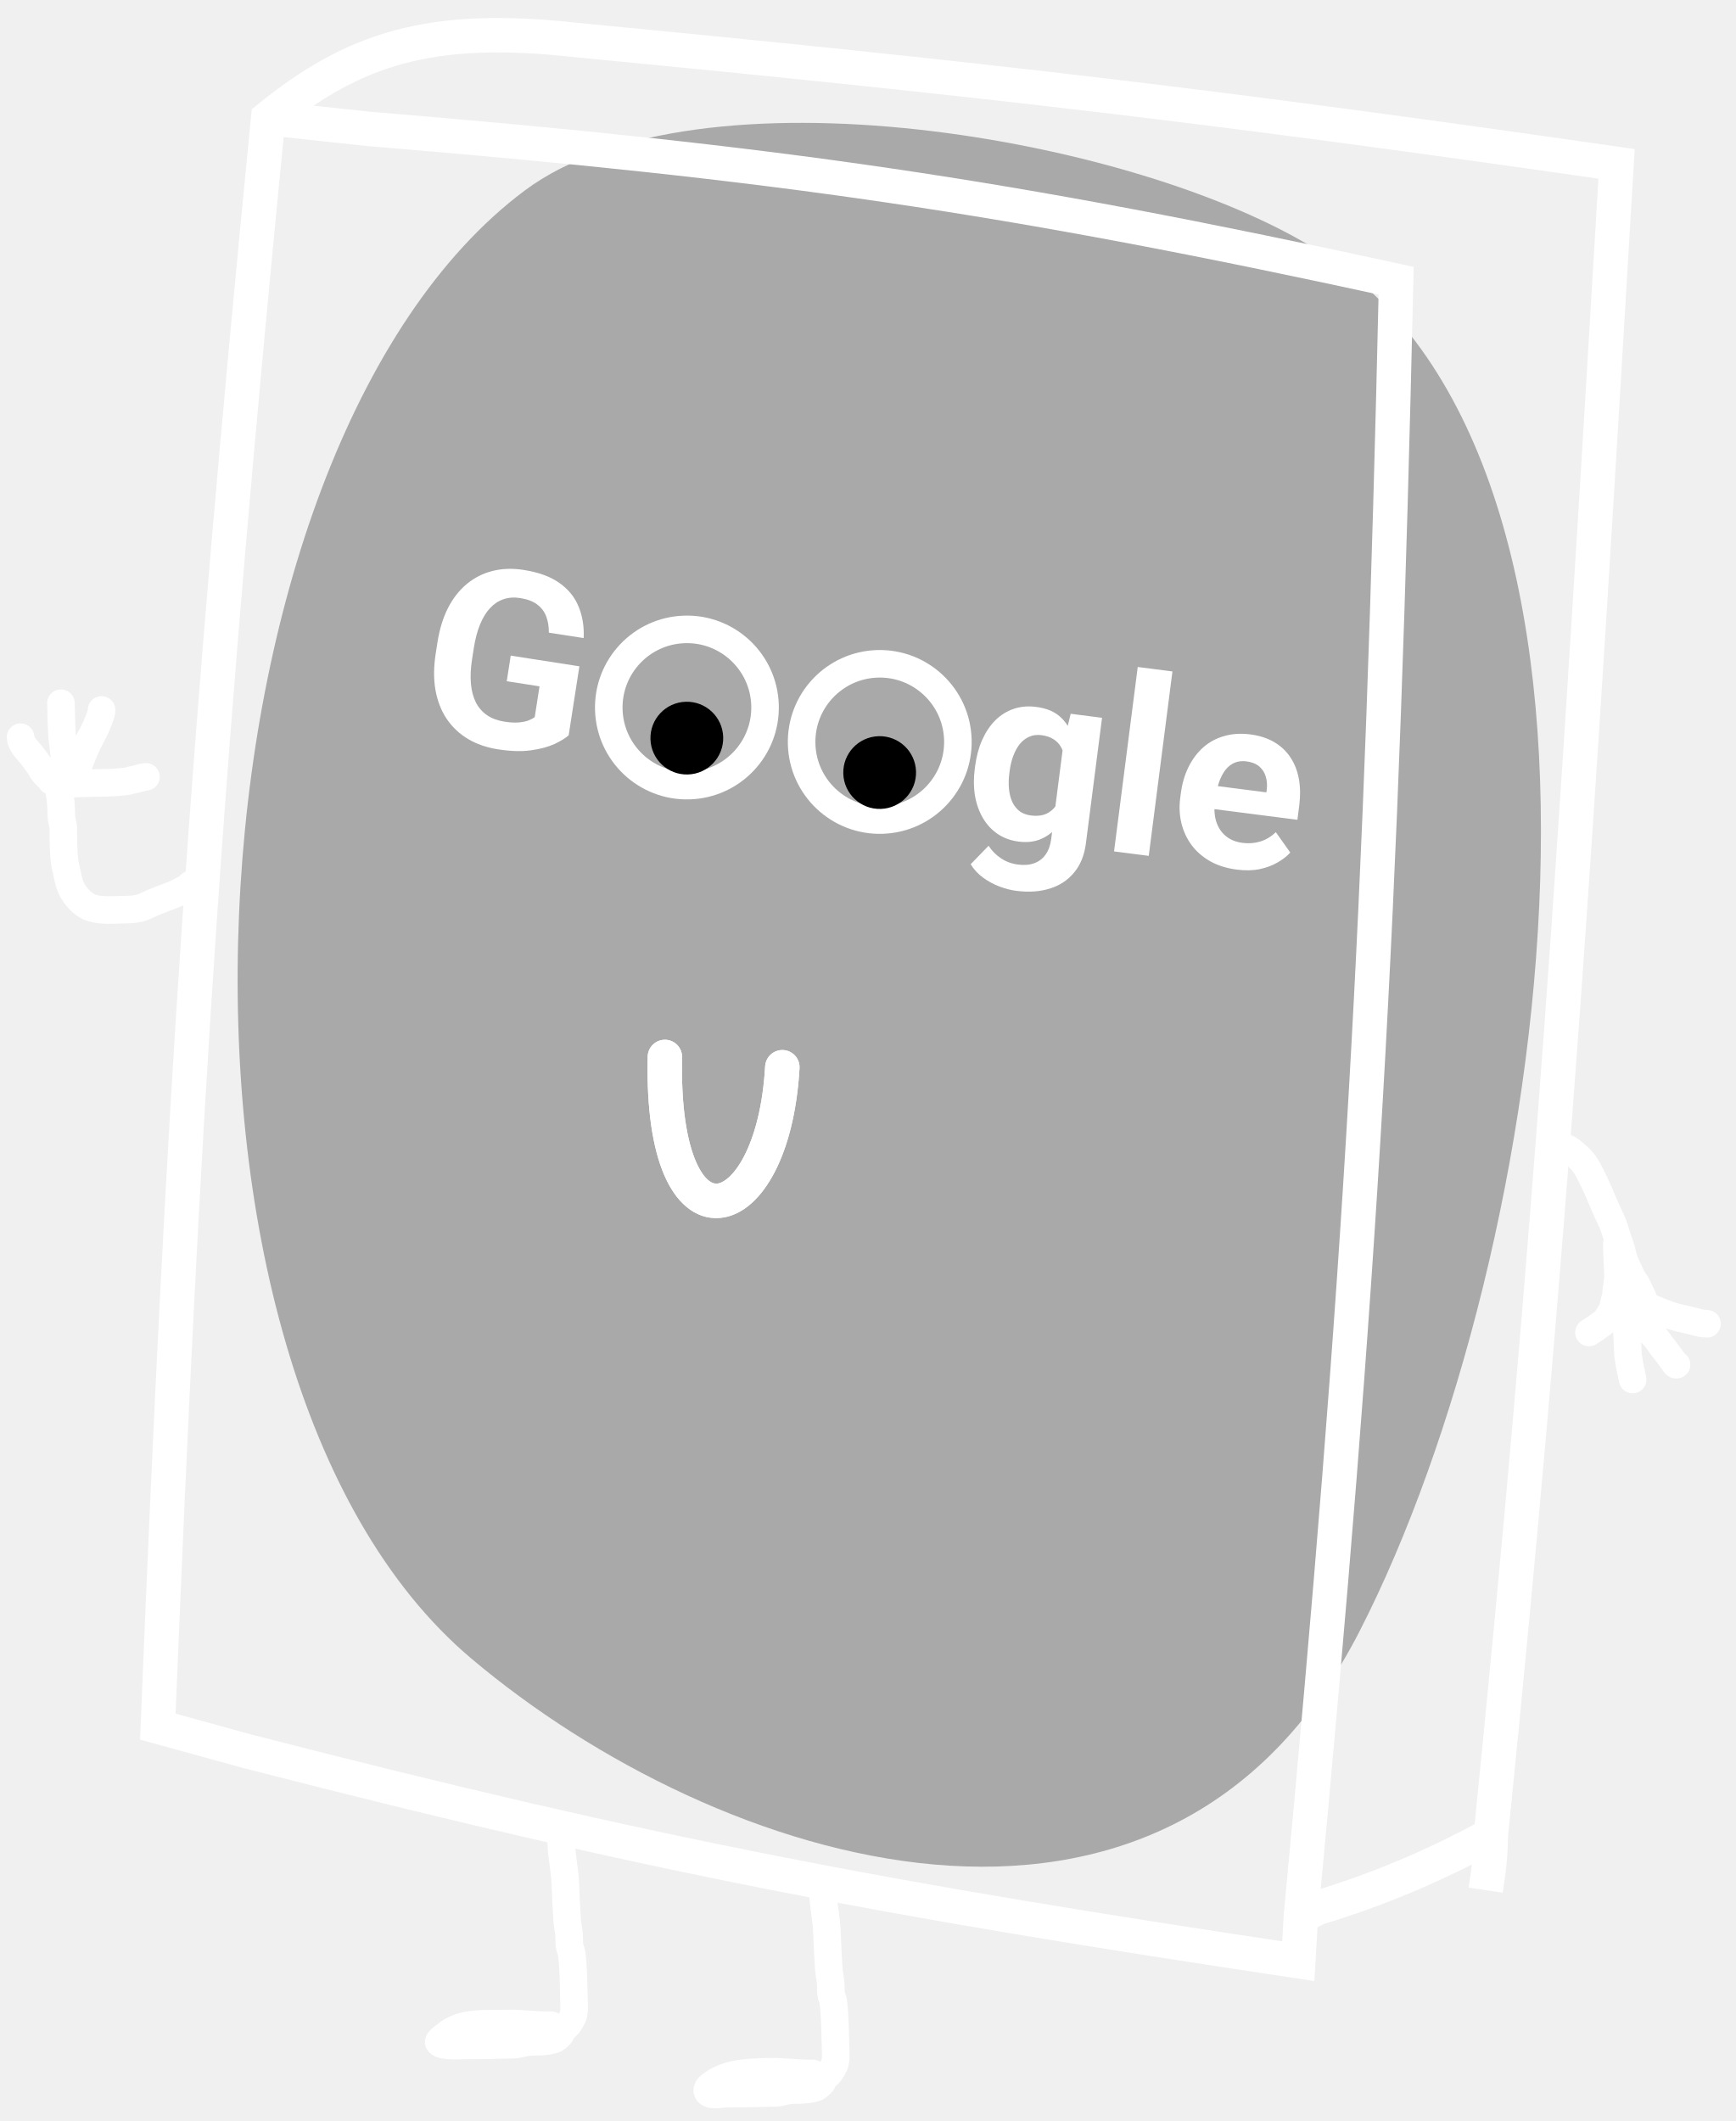
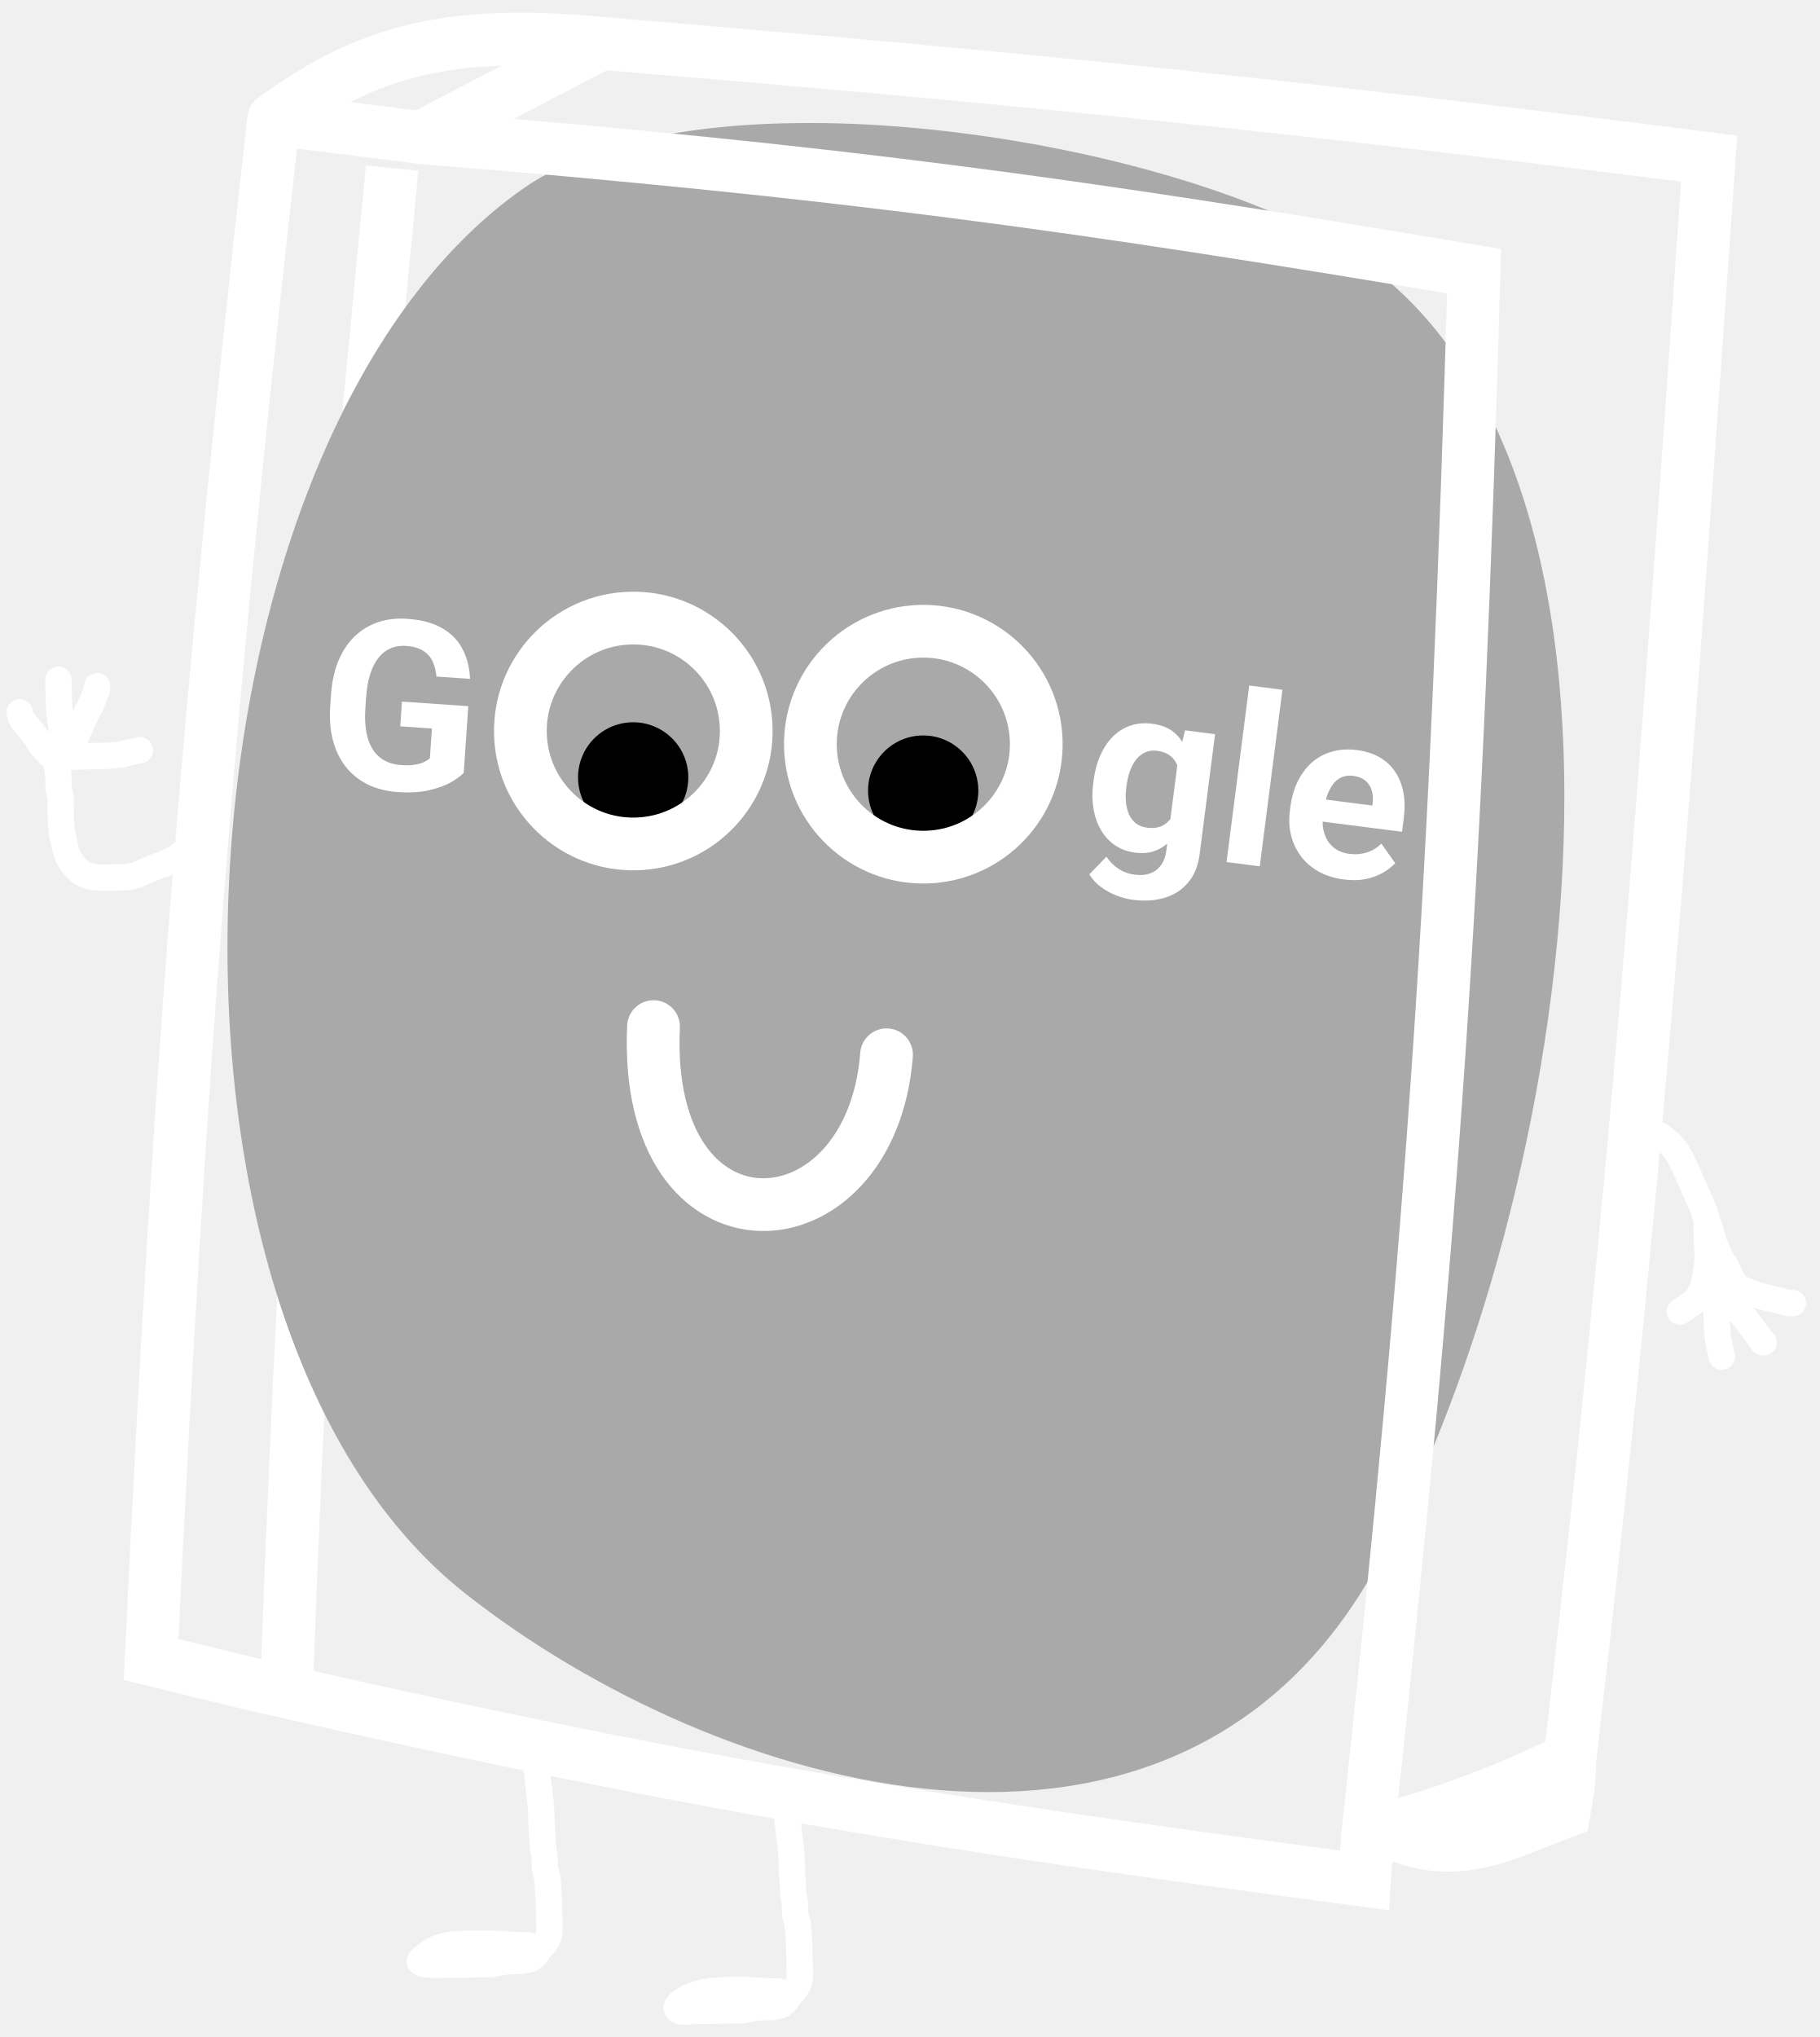
- <svg xmlns="http://www.w3.org/2000/svg" width="252" height="308" viewBox="0 0 252 308" fill="none">
-   <path d="M118.018 301.085C115.871 301.149 113.742 300.786 111.604 300.85C108.618 300.939 105.341 300.94 102.936 303.031C102.751 303.192 102.598 303.574 102.77 303.807C103.234 304.437 104.864 304.027 105.511 304.028C107.86 304.031 110.2 303.988 112.55 303.918C113.256 303.897 113.877 303.654 114.568 303.561C115.117 303.487 115.685 303.504 116.239 303.487C116.964 303.466 117.58 303.391 118.283 303.213C118.776 303.087 118.975 302.743 119.339 302.433M115.906 301.895L118.431 301.82C118.868 301.807 119.511 301.932 119.849 301.611C119.988 301.479 120.113 301.324 120.264 301.207C120.567 300.974 121.182 299.912 121.258 299.529C121.408 298.76 121.342 297.991 121.319 297.213C121.254 295.045 121.267 292.862 120.994 290.709C120.938 290.272 120.691 289.878 120.659 289.449C120.627 289.005 120.64 288.555 120.619 288.11C120.586 287.381 120.387 286.666 120.341 285.935C120.23 284.186 120.129 282.436 120.077 280.675C120.015 278.619 119.528 276.63 119.467 274.583" stroke="white" stroke-width="4" stroke-linecap="round" />
-   <path d="M230.715 193.496C231.074 193.24 231.458 193.045 231.812 192.771C232.289 192.403 232.944 192.037 233.299 191.538C233.48 191.283 233.637 191.003 233.787 190.729C233.91 190.506 234.064 190.329 234.156 190.082C234.236 189.865 234.258 189.62 234.303 189.395C234.364 189.085 234.479 188.787 234.558 188.481C234.665 188.072 234.666 187.666 234.712 187.249C234.775 186.68 234.892 186.117 234.921 185.545C234.965 184.674 234.855 183.815 234.829 182.947L234.761 180.669M237.063 200.327C236.767 198.884 236.393 197.49 236.349 196.009C236.311 194.757 236.279 193.523 236.112 192.28C235.911 190.786 236.064 189.251 235.851 187.76C235.743 187.003 235.813 186.238 235.658 185.486C235.562 185.02 235.526 184.478 235.364 184.036M243.435 198.172C243.308 198.292 243.041 197.799 242.98 197.712C242.75 197.387 242.497 197.073 242.273 196.744C242.064 196.437 241.832 196.16 241.597 195.873C241.216 195.408 240.891 194.892 240.522 194.417C240.295 194.124 240.037 193.863 239.796 193.582C239.519 193.258 239.334 192.891 239.128 192.522C238.758 191.857 238.339 191.216 237.944 190.565C237.63 190.049 237.336 189.543 237.075 188.998C236.832 188.492 236.581 187.982 236.262 187.52M247.855 192.231C247.688 192.202 247.525 192.204 247.357 192.194C246.912 192.169 246.498 192.028 246.071 191.913C245.418 191.736 244.744 191.594 244.084 191.447C243.006 191.208 241.984 190.853 240.967 190.428C238.851 189.545 236.627 188.745 234.674 187.526M238.197 189C238.011 188.528 240.286 191.939 237.623 186.516C237.076 185.826 236.746 185.095 236.397 184.289C236.162 183.745 235.866 183.25 235.724 182.663C235.547 181.929 235.362 181.223 235.109 180.51C234.865 179.819 234.64 179.104 234.426 178.403C234.182 177.601 233.801 176.869 233.445 176.111C232.763 174.653 232.209 173.131 231.497 171.688C230.926 170.529 230.406 169.295 229.502 168.339C229.195 168.014 228.821 167.713 228.486 167.415C228.142 167.109 227.753 166.84 227.33 166.662C227.013 166.529 226.739 166.425 226.412 166.33C226.225 166.275 226.009 166.286 225.843 166.182" stroke="white" stroke-width="4" stroke-linecap="round" />
-   <path d="M68.395 240.81C18.564 198.718 25.827 65.378 76.151 27.697C101.203 8.939 165.041 19.846 191.372 36.402C241.243 67.758 225.537 182.071 197.372 236.952C169.206 291.832 104.074 270.948 68.395 240.81Z" fill="#A9A9A9" />
-   <circle cx="99.74" cy="102.74" r="11.347" transform="rotate(-1.71353 99.7403 102.74)" stroke="white" stroke-width="4" />
-   <circle cx="127.74" cy="107.74" r="11.347" transform="rotate(-1.71353 127.74 107.74)" stroke="white" stroke-width="4" />
-   <circle cx="99.727" cy="107.186" r="5.283" transform="rotate(-1.71353 99.7269 107.186)" fill="black" />
-   <circle cx="127.727" cy="112.186" r="5.283" transform="rotate(-1.71353 127.727 112.186)" fill="black" />
-   <path d="M53.493 18.714L53.226 21.199L53.257 21.203L53.287 21.205L53.493 18.714ZM202.719 40.761L205.218 40.818L205.265 38.758L203.251 38.319L202.719 40.761ZM188.51 284.795L188.138 287.268L190.846 287.675L191.006 284.941L188.51 284.795ZM36.031 254.341L35.368 256.752L35.388 256.757L35.408 256.762L36.031 254.341ZM38.94 17.148L37.364 15.207L36.554 15.865L36.452 16.904L38.94 17.148ZM83.621 5.807L83.344 8.292L83.363 8.294L83.382 8.296L83.621 5.807ZM234.726 23.797L237.222 23.945L237.358 21.65L235.082 21.322L234.726 23.797ZM188.889 278.281L186.4 278.047L186.396 278.091L186.393 278.136L188.889 278.281ZM22.917 250.732L20.419 250.63L20.339 252.615L22.254 253.142L22.917 250.732ZM191.343 277.047L190.619 274.655L190.413 274.717L190.221 274.814L191.343 277.047ZM99.042 153.543C99.073 152.163 97.979 151.019 96.599 150.987C95.218 150.956 94.074 152.05 94.043 153.43L99.042 153.543ZM116.09 155.118C116.168 153.74 115.114 152.559 113.735 152.482C112.357 152.404 111.176 153.458 111.098 154.837L116.09 155.118ZM53.287 21.205C112.363 26.079 145.441 30.834 202.187 43.204L203.251 38.319C146.274 25.898 112.977 21.113 53.699 16.222L53.287 21.205ZM188.881 282.323C129.172 273.352 95.835 267.159 36.654 251.92L35.408 256.762C94.79 272.053 128.301 278.277 188.138 287.268L188.881 282.323ZM53.76 16.228L39.207 14.663L38.672 19.634L53.226 21.199L53.76 16.228ZM40.515 19.089C46.52 14.216 52.069 10.999 58.601 9.24C65.16 7.474 72.898 7.128 83.344 8.292L83.897 3.322C73.098 2.12 64.678 2.426 57.301 4.412C49.895 6.406 43.727 10.043 37.364 15.207L40.515 19.089ZM83.382 8.296C143.47 14.063 176.569 17.954 234.37 26.271L235.082 21.322C177.196 12.993 144.019 9.092 83.859 3.319L83.382 8.296ZM232.23 23.648C226.324 123.087 222.82 178.895 213.986 266.199L218.961 266.703C227.805 179.29 231.314 123.396 237.222 23.945L232.23 23.648ZM200.22 40.705C198.121 132.843 195.189 184.776 186.4 278.047L191.378 278.516C200.178 185.124 203.118 133.072 205.218 40.818L200.22 40.705ZM186.393 278.136L186.014 284.65L191.006 284.941L191.385 278.426L186.393 278.136ZM36.694 251.931L23.581 248.321L22.254 253.142L35.368 256.752L36.694 251.931ZM25.415 250.833C29.085 160.484 32.382 109.455 41.428 17.393L36.452 16.904C27.396 109.071 24.093 160.196 20.419 250.63L25.415 250.833ZM215.262 264.265C207.249 268.707 198.877 272.155 190.619 274.655L192.068 279.44C200.644 276.844 209.346 273.262 217.686 268.637L215.262 264.265ZM190.221 274.814L187.766 276.047L190.012 280.515L192.466 279.281L190.221 274.814ZM94.043 153.43C93.871 161.028 94.775 166.737 96.435 170.608C98.059 174.397 100.815 177.162 104.509 176.865C107.913 176.591 110.642 173.753 112.483 170.204C114.401 166.507 115.737 161.376 116.09 155.118L111.098 154.837C110.774 160.589 109.556 164.987 108.044 167.902C106.456 170.964 104.881 171.819 104.108 171.881C103.624 171.92 102.329 171.665 101.03 168.638C99.768 165.693 98.878 160.791 99.042 153.543L94.043 153.43ZM218.185 274.852C218.592 272.169 218.902 270.429 218.973 266.496L213.974 266.406C213.909 269.986 213.644 271.45 213.242 274.103L218.185 274.852Z" fill="white" />
-   <path d="M80.036 294.085C77.889 294.149 75.76 293.785 73.622 293.849C70.636 293.939 67.088 293.478 64.683 295.569C64.498 295.73 63.542 296.365 63.714 296.598C64.178 297.228 66.882 297.027 67.529 297.028C69.878 297.031 72.218 296.988 74.568 296.918C75.274 296.897 75.895 296.654 76.586 296.561C77.135 296.487 77.703 296.504 78.257 296.487C78.982 296.465 79.597 296.391 80.301 296.212C80.794 296.087 80.993 295.743 81.357 295.433M77.924 294.895L80.449 294.82C80.886 294.807 81.529 294.932 81.867 294.611C82.006 294.479 82.131 294.323 82.282 294.207C82.585 293.974 83.2 292.912 83.276 292.528C83.426 291.76 83.36 290.991 83.337 290.213C83.272 288.045 83.285 285.861 83.012 283.709C82.956 283.272 82.709 282.878 82.677 282.449C82.645 282.005 82.658 281.555 82.637 281.11C82.604 280.381 82.405 279.665 82.359 278.935C82.248 277.186 82.147 275.436 82.095 273.675C82.033 271.619 81.546 269.63 81.485 267.583" stroke="white" stroke-width="4" stroke-linecap="round" />
-   <path d="M8.85 102.115C8.894 103.583 8.898 105.058 8.992 106.525C9.061 107.593 9.25 108.639 9.328 109.705C9.371 110.293 9.414 110.8 9.548 111.36C9.603 111.588 9.621 111.814 9.628 112.047M14.746 103.093C14.76 103.555 14.535 104.032 14.381 104.461C14.091 105.27 13.737 106.032 13.323 106.785C12.595 108.11 12.03 109.497 11.496 110.906C11.338 111.325 11.16 111.75 11.026 112.176C10.967 112.367 10.803 112.519 10.759 112.708C10.711 112.913 10.645 113.089 10.579 113.29C10.542 113.402 10.439 113.431 10.443 113.561M21.193 112.807C20.542 112.862 19.931 113.146 19.282 113.238C18.956 113.285 18.626 113.45 18.306 113.471C17.863 113.499 17.426 113.55 16.984 113.596C16.047 113.693 15.081 113.663 14.139 113.691L10.306 113.806M2.986 107.052C3.008 107.796 3.629 108.588 4.116 109.112C4.738 109.783 5.254 110.541 5.779 111.291C5.977 111.574 6.099 111.904 6.324 112.167C6.533 112.412 6.747 112.648 6.981 112.869C7.157 113.035 7.375 113.188 7.456 113.41M8.491 114.245C8.495 114.374 8.477 114.53 8.512 114.656C8.607 115.008 8.676 115.323 8.73 115.694C8.814 116.283 8.857 116.84 8.875 117.44C8.895 118.093 8.87 118.772 9.052 119.406C9.271 120.172 9.177 121.079 9.2 121.871C9.244 123.331 9.246 124.89 9.622 126.309C9.788 126.94 9.871 127.596 10.063 128.22C10.322 129.056 10.698 129.705 11.266 130.369C11.837 131.037 12.617 131.671 13.476 131.893C14.796 132.234 16.122 132.148 17.471 132.107C18.764 132.069 19.961 132.13 21.15 131.554C22.325 130.984 23.565 130.516 24.793 130.072C25.372 129.862 25.952 129.573 26.489 129.267C26.736 129.126 27.165 128.981 27.342 128.761C27.434 128.647 27.665 128.426 27.788 128.373C28.052 128.261 28.387 128.238 28.623 128.071" stroke="white" stroke-width="4" stroke-linecap="round" />
-   <path d="M84.128 96.758L82.569 106.78C82.102 107.194 81.413 107.615 80.505 108.043C79.598 108.459 78.466 108.763 77.107 108.955C75.749 109.147 74.15 109.1 72.308 108.813C70.676 108.559 69.229 108.061 67.969 107.32C66.71 106.567 65.676 105.593 64.865 104.4C64.066 103.208 63.523 101.819 63.236 100.233C62.951 98.635 62.96 96.863 63.263 94.918L63.509 93.337C63.811 91.392 64.33 89.699 65.063 88.26C65.809 86.822 66.732 85.655 67.832 84.759C68.932 83.863 70.173 83.244 71.554 82.901C72.936 82.559 74.42 82.511 76.006 82.757C78.206 83.1 79.957 83.74 81.258 84.677C82.561 85.604 83.484 86.755 84.029 88.133C84.587 89.501 84.827 91.008 84.749 92.656L79.694 91.87C79.7 90.994 79.573 90.209 79.313 89.516C79.053 88.823 78.615 88.245 78 87.782C77.395 87.32 76.567 87.007 75.513 86.844C74.644 86.708 73.841 86.767 73.102 87.02C72.376 87.263 71.728 87.69 71.159 88.301C70.589 88.912 70.105 89.703 69.705 90.672C69.305 91.642 69.001 92.792 68.794 94.124L68.543 95.739C68.338 97.059 68.283 98.249 68.379 99.307C68.477 100.354 68.721 101.264 69.111 102.036C69.514 102.799 70.059 103.411 70.746 103.874C71.433 104.337 72.269 104.644 73.253 104.798C74.076 104.925 74.77 104.962 75.335 104.908C75.913 104.855 76.385 104.757 76.751 104.612C77.131 104.458 77.428 104.302 77.642 104.146L78.339 99.665L73.58 98.924L74.158 95.207L84.128 96.758Z" fill="white" />
-   <path d="M155.465 103.651L160.016 104.236L157.673 122.473C157.452 124.193 156.881 125.602 155.961 126.701C155.05 127.813 153.875 128.589 152.436 129.031C150.995 129.484 149.374 129.595 147.573 129.363C146.782 129.262 145.959 129.05 145.102 128.727C144.257 128.406 143.462 127.973 142.717 127.428C141.983 126.885 141.393 126.242 140.944 125.499L143.539 122.819C144.034 123.568 144.641 124.178 145.36 124.648C146.078 125.13 146.902 125.431 147.832 125.551C148.738 125.667 149.527 125.597 150.198 125.341C150.868 125.096 151.412 124.675 151.831 124.079C152.249 123.495 152.515 122.755 152.63 121.86L154.417 107.947L155.465 103.651ZM141.532 111.68L141.579 111.314C141.764 109.873 142.107 108.587 142.606 107.458C143.119 106.319 143.755 105.367 144.515 104.602C145.286 103.839 146.173 103.285 147.174 102.941C148.175 102.597 149.268 102.501 150.454 102.653C151.709 102.814 152.731 103.182 153.52 103.756C154.309 104.33 154.921 105.082 155.357 106.012C155.794 106.931 156.089 107.991 156.242 109.192C156.408 110.383 156.49 111.676 156.489 113.069L156.386 113.871C156.043 115.162 155.624 116.349 155.131 117.432C154.637 118.515 154.051 119.444 153.373 120.219C152.696 120.983 151.903 121.543 150.995 121.899C150.098 122.256 149.069 122.36 147.906 122.211C146.744 122.061 145.723 121.688 144.843 121.091C143.974 120.495 143.264 119.724 142.712 118.779C142.159 117.834 141.778 116.757 141.567 115.548C141.367 114.341 141.356 113.052 141.532 111.68ZM146.6 111.959L146.553 112.325C146.453 113.104 146.436 113.84 146.5 114.533C146.565 115.227 146.72 115.855 146.967 116.419C147.227 116.972 147.576 117.425 148.015 117.776C148.468 118.118 149.025 118.331 149.688 118.416C150.606 118.534 151.38 118.439 152.011 118.13C152.642 117.809 153.148 117.325 153.526 116.677C153.905 116.028 154.175 115.259 154.337 114.37L154.63 112.086C154.701 111.351 154.686 110.682 154.587 110.078C154.488 109.463 154.309 108.926 154.049 108.467C153.789 108.009 153.424 107.631 152.954 107.334C152.484 107.037 151.906 106.845 151.221 106.757C150.558 106.672 149.963 106.749 149.436 106.989C148.922 107.218 148.47 107.567 148.079 108.037C147.699 108.508 147.383 109.082 147.131 109.759C146.88 110.423 146.703 111.157 146.6 111.959ZM170.238 97.503L166.798 124.283L161.76 123.636L165.199 96.856L170.238 97.503ZM179.586 126.28C178.121 126.092 176.838 125.691 175.735 125.076C174.634 124.45 173.73 123.667 173.024 122.725C172.33 121.786 171.838 120.736 171.55 119.576C171.263 118.405 171.2 117.192 171.362 115.937L171.451 115.239C171.635 113.81 172.006 112.528 172.565 111.395C173.124 110.262 173.838 109.308 174.705 108.533C175.584 107.76 176.6 107.211 177.752 106.886C178.906 106.55 180.169 106.47 181.54 106.646C182.877 106.818 184.034 107.191 185.012 107.766C185.99 108.34 186.775 109.079 187.368 109.982C187.972 110.887 188.382 111.932 188.596 113.117C188.811 114.291 188.83 115.57 188.652 116.953L188.384 119.045L173.39 117.119L173.82 113.771L183.88 115.064L183.929 114.68C184.018 113.983 183.971 113.344 183.785 112.765C183.613 112.176 183.297 111.687 182.839 111.297C182.381 110.907 181.763 110.662 180.984 110.562C180.322 110.477 179.733 110.549 179.22 110.779C178.706 111.008 178.264 111.365 177.895 111.849C177.537 112.335 177.237 112.923 176.995 113.612C176.766 114.292 176.597 115.05 176.49 115.887L176.4 116.584C176.303 117.34 176.318 118.05 176.445 118.717C176.584 119.384 176.821 119.976 177.157 120.492C177.504 121.009 177.946 121.432 178.482 121.761C179.031 122.091 179.671 122.303 180.403 122.397C181.31 122.514 182.175 122.448 182.999 122.199C183.835 121.94 184.585 121.487 185.247 120.84L187.347 123.803C186.879 124.322 186.268 124.799 185.515 125.234C184.774 125.67 183.905 125.996 182.909 126.21C181.914 126.413 180.806 126.437 179.586 126.28Z" fill="white" />
-   <path d="M96.542 153.487C95.871 183.177 112.238 178.996 113.594 154.978" stroke="white" stroke-width="5" stroke-linecap="round" />
+ <svg xmlns="http://www.w3.org/2000/svg" width="276" height="309" viewBox="0 0 276 309" fill="none">
+   <path d="M118.018 302.085C115.871 302.149 113.742 301.786 111.604 301.85C108.618 301.939 105.341 301.94 102.936 304.031C102.751 304.192 102.598 304.574 102.77 304.807C103.234 305.437 104.864 305.027 105.511 305.028C107.86 305.031 110.2 304.988 112.55 304.918C113.256 304.897 113.877 304.654 114.568 304.561C115.117 304.487 115.685 304.504 116.239 304.487C116.964 304.466 117.58 304.391 118.283 304.213C118.776 304.087 118.975 303.743 119.339 303.433M115.906 302.895L118.431 302.82C118.868 302.807 119.511 302.932 119.849 302.611C119.988 302.479 120.113 302.324 120.264 302.207C120.567 301.974 121.182 300.912 121.258 300.529C121.408 299.76 121.342 298.991 121.319 298.213C121.254 296.045 121.267 293.862 120.994 291.709C120.938 291.272 120.691 290.878 120.659 290.449C120.627 290.005 120.64 289.555 120.619 289.11C120.586 288.381 120.387 287.666 120.341 286.935C120.23 285.186 120.129 283.436 120.077 281.675C120.015 279.619 119.528 277.63 119.467 275.583" stroke="white" stroke-width="4" stroke-linecap="round" />
+   <path d="M254.871 198.948C255.231 198.693 255.615 198.497 255.969 198.224C256.445 197.855 257.1 197.49 257.455 196.99C257.636 196.736 257.793 196.455 257.944 196.182C258.067 195.959 258.22 195.782 258.312 195.534C258.393 195.318 258.414 195.073 258.459 194.847C258.52 194.538 258.636 194.24 258.715 193.934C258.821 193.524 258.822 193.119 258.869 192.701C258.932 192.133 259.049 191.57 259.078 190.998C259.122 190.127 259.012 189.267 258.986 188.4L258.918 186.122M261.22 205.78C260.924 204.336 260.55 202.943 260.505 201.462C260.468 200.209 260.435 198.975 260.268 197.733C260.068 196.239 260.221 194.704 260.008 193.213C259.9 192.455 259.97 191.691 259.814 190.938C259.718 190.473 259.682 189.931 259.52 189.489M267.592 203.625C267.465 203.745 267.198 203.251 267.137 203.165C266.906 202.839 266.654 202.526 266.43 202.197C266.22 201.89 265.988 201.613 265.753 201.326C265.373 200.86 265.048 200.345 264.679 199.869C264.451 199.576 264.193 199.316 263.953 199.034C263.676 198.711 263.49 198.344 263.285 197.975C262.915 197.31 262.495 196.668 262.1 196.018C261.786 195.501 261.492 194.996 261.231 194.451C260.989 193.945 260.737 193.435 260.418 192.973M272.011 197.683C271.845 197.654 271.682 197.657 271.513 197.647C271.068 197.622 270.655 197.481 270.228 197.365C269.575 197.189 268.901 197.046 268.24 196.9C267.162 196.661 266.141 196.305 265.124 195.881C263.007 194.998 260.783 194.198 258.83 192.979M262.354 194.453C262.168 193.981 264.443 197.392 261.779 191.969C261.232 191.279 260.903 190.547 260.554 189.741C260.318 189.197 260.022 188.702 259.881 188.115C259.704 187.381 259.519 186.675 259.266 185.963C259.021 185.272 258.797 184.557 258.583 183.856C258.338 183.054 257.957 182.322 257.602 181.563C256.919 180.106 256.366 178.584 255.654 177.14C255.082 175.982 254.562 174.747 253.659 173.791C253.352 173.467 252.977 173.166 252.642 172.868C252.298 172.561 251.91 172.293 251.486 172.115C251.169 171.981 250.896 171.878 250.569 171.782C250.381 171.728 250.166 171.738 250 171.635" stroke="white" stroke-width="4" stroke-linecap="round" />
+   <path d="M59.5 25.5C50.778 115.113 46.88 165.36 43.5 255" stroke="white" stroke-width="8" />
+   <path d="M70.615 241.744C17.31 199.756 25.378 66.391 79.382 28.601C106.267 9.787 174.648 20.559 202.827 37.059C256.198 68.311 239.124 182.665 208.827 237.609C178.529 292.553 108.783 271.807 70.615 241.744Z" fill="#A9A9A9" />
+   <path d="M41.527 18.071C55.318 7.991 67.644 4.283 91.271 6.578M41.527 18.071C31.149 110.225 27.306 161.319 22.917 251.732L37.493 255.298C48.157 257.736 58.068 259.939 67.472 261.957C116.184 272.408 151.307 277.882 207.016 285.242L207.46 278.726M41.527 18.071L63.834 20.855M91.271 6.578C158.136 12.147 194.988 15.932 259.308 24.061C252.402 123.536 248.313 179.404 238.187 266.801M91.271 6.578L63.834 20.855M238.187 266.801C229.076 271.363 219.567 274.907 210.195 277.483M238.187 266.801C238.098 270.559 237.773 272.162 237.314 274.831C228.812 277.941 220.745 282.952 210.195 277.483M207.46 278.726C217.557 185.355 220.999 133.348 223.644 41.135C161.867 30.739 126.949 26.021 63.834 20.855M207.46 278.726L210.195 277.483M99.149 155.729C97.494 191.913 132.153 190.115 134.5 160" stroke="white" stroke-width="8" stroke-linecap="round" />
+   <path d="M80.036 295.085C77.889 295.149 75.76 294.785 73.621 294.849C70.636 294.939 67.088 294.478 64.683 296.569C64.498 296.73 63.542 297.365 63.714 297.598C64.178 298.228 66.882 298.027 67.529 298.028C69.878 298.031 72.218 297.988 74.568 297.918C75.274 297.897 75.895 297.654 76.586 297.561C77.135 297.487 77.703 297.504 78.257 297.487C78.982 297.465 79.597 297.391 80.301 297.212C80.794 297.087 80.993 296.743 81.357 296.433M77.924 295.895L80.449 295.82C80.886 295.807 81.529 295.932 81.867 295.611C82.006 295.479 82.131 295.323 82.282 295.207C82.585 294.974 83.2 293.912 83.276 293.528C83.426 292.76 83.36 291.991 83.337 291.213C83.272 289.045 83.285 286.861 83.012 284.709C82.956 284.272 82.709 283.878 82.677 283.449C82.645 283.005 82.658 282.555 82.637 282.11C82.604 281.381 82.405 280.665 82.359 279.935C82.248 278.186 82.147 276.436 82.095 274.675C82.033 272.619 81.546 270.63 81.485 268.583" stroke="white" stroke-width="4" stroke-linecap="round" />
+   <path d="M8.85 103.115C8.894 104.583 8.898 106.059 8.992 107.525C9.061 108.593 9.25 109.639 9.328 110.705C9.371 111.293 9.414 111.8 9.548 112.36C9.603 112.588 9.621 112.814 9.628 113.047M14.746 104.093C14.76 104.555 14.535 105.032 14.381 105.461C14.091 106.27 13.737 107.032 13.323 107.785C12.595 109.11 12.03 110.497 11.496 111.906C11.338 112.325 11.16 112.75 11.026 113.176C10.967 113.367 10.803 113.519 10.759 113.708C10.711 113.913 10.645 114.089 10.579 114.29C10.542 114.402 10.439 114.431 10.443 114.562M21.193 113.807C20.542 113.862 19.931 114.146 19.282 114.238C18.956 114.285 18.626 114.45 18.306 114.471C17.863 114.499 17.426 114.55 16.984 114.596C16.047 114.693 15.081 114.663 14.139 114.691L10.306 114.806M2.986 108.052C3.008 108.796 3.629 109.588 4.116 110.113C4.738 110.783 5.254 111.541 5.779 112.291C5.977 112.574 6.099 112.904 6.324 113.167C6.532 113.412 6.747 113.648 6.981 113.869C7.157 114.035 7.375 114.188 7.456 114.41M8.491 115.245C8.495 115.374 8.477 115.53 8.512 115.656C8.607 116.008 8.676 116.323 8.73 116.694C8.814 117.283 8.857 117.84 8.875 118.44C8.895 119.093 8.87 119.772 9.052 120.406C9.271 121.172 9.177 122.079 9.2 122.871C9.244 124.331 9.246 125.89 9.622 127.309C9.788 127.94 9.871 128.596 10.063 129.22C10.322 130.056 10.697 130.705 11.266 131.369C11.837 132.037 12.617 132.671 13.476 132.893C14.796 133.235 16.122 133.148 17.471 133.107C18.764 133.069 19.961 133.131 21.15 132.554C22.325 131.984 23.565 131.516 24.793 131.072C25.372 130.862 25.952 130.573 26.489 130.267C26.736 130.126 27.165 129.981 27.342 129.761C27.434 129.647 27.665 129.426 27.788 129.374C28.052 129.261 28.387 129.238 28.623 129.071" stroke="white" stroke-width="4" stroke-linecap="round" />
+   <path d="M71.047 107.12L70.354 117.238C69.923 117.691 69.274 118.169 68.405 118.673C67.538 119.166 66.435 119.566 65.099 119.874C63.762 120.182 62.164 120.272 60.305 120.144C58.657 120.032 57.173 119.66 55.854 119.029C54.535 118.387 53.421 117.506 52.511 116.386C51.612 115.268 50.952 113.93 50.53 112.374C50.109 110.807 49.966 109.041 50.1 107.077L50.21 105.481C50.344 103.517 50.715 101.786 51.323 100.289C51.942 98.793 52.761 97.551 53.78 96.563C54.8 95.576 55.983 94.853 57.33 94.393C58.677 93.933 60.151 93.758 61.753 93.868C63.974 94.02 65.773 94.507 67.15 95.33C68.527 96.141 69.547 97.209 70.208 98.534C70.881 99.849 71.249 101.331 71.313 102.98L66.209 102.63C66.14 101.756 65.946 100.985 65.628 100.317C65.309 99.65 64.824 99.111 64.17 98.702C63.529 98.294 62.676 98.054 61.612 97.981C60.735 97.921 59.94 98.048 59.225 98.364C58.523 98.668 57.914 99.149 57.399 99.807C56.884 100.464 56.469 101.293 56.154 102.294C55.839 103.294 55.635 104.466 55.543 105.811L55.431 107.442C55.34 108.775 55.388 109.964 55.575 111.011C55.762 112.046 56.083 112.931 56.538 113.667C57.005 114.392 57.601 114.955 58.325 115.357C59.049 115.759 59.908 115.994 60.902 116.062C61.732 116.119 62.427 116.096 62.986 115.994C63.557 115.892 64.018 115.753 64.371 115.578C64.736 115.391 65.019 115.211 65.219 115.037L65.528 110.512L60.723 110.183L60.98 106.43L71.047 107.12Z" fill="white" />
+   <path d="M179.792 110.785L184.342 111.369L182 129.606C181.779 131.326 181.208 132.736 180.287 133.834C179.376 134.946 178.201 135.723 176.762 136.164C175.322 136.617 173.701 136.728 171.899 136.496C171.109 136.395 170.285 136.183 169.429 135.86C168.584 135.539 167.789 135.106 167.043 134.561C166.31 134.018 165.719 133.375 165.271 132.632L167.866 129.953C168.36 130.702 168.967 131.311 169.687 131.782C170.405 132.264 171.228 132.565 172.158 132.684C173.065 132.8 173.854 132.73 174.525 132.474C175.194 132.229 175.738 131.809 176.158 131.213C176.575 130.628 176.842 129.889 176.957 128.994L178.744 115.081L179.792 110.785ZM165.858 118.813L165.905 118.447C166.091 117.006 166.433 115.721 166.932 114.592C167.445 113.452 168.081 112.5 168.841 111.735C169.613 110.972 170.499 110.418 171.5 110.074C172.501 109.73 173.595 109.634 174.78 109.787C176.036 109.948 177.058 110.315 177.847 110.889C178.635 111.463 179.248 112.215 179.683 113.146C180.121 114.064 180.416 115.124 180.569 116.325C180.735 117.516 180.817 118.809 180.815 120.203L180.712 121.005C180.369 122.296 179.951 123.483 179.457 124.565C178.964 125.648 178.378 126.577 177.699 127.352C177.022 128.116 176.229 128.676 175.321 129.032C174.425 129.389 173.395 129.493 172.233 129.344C171.071 129.195 170.049 128.821 169.169 128.224C168.3 127.628 167.59 126.857 167.038 125.912C166.486 124.967 166.104 123.89 165.893 122.681C165.694 121.474 165.682 120.185 165.858 118.813ZM170.927 119.092L170.88 119.458C170.78 120.237 170.762 120.973 170.826 121.667C170.891 122.36 171.047 122.989 171.293 123.552C171.553 124.105 171.902 124.558 172.342 124.91C172.794 125.251 173.351 125.465 174.014 125.55C174.932 125.668 175.707 125.572 176.337 125.263C176.969 124.943 177.474 124.458 177.853 123.81C178.232 123.161 178.502 122.393 178.663 121.504L178.956 119.22C179.027 118.484 179.013 117.815 178.913 117.211C178.815 116.596 178.636 116.059 178.376 115.601C178.116 115.142 177.751 114.764 177.281 114.467C176.811 114.171 176.233 113.978 175.547 113.89C174.885 113.805 174.29 113.882 173.763 114.122C173.249 114.351 172.796 114.701 172.405 115.17C172.026 115.642 171.71 116.215 171.457 116.892C171.207 117.557 171.03 118.29 170.927 119.092ZM194.565 104.636L191.125 131.416L186.086 130.769L189.526 103.989L194.565 104.636ZM203.912 133.413C202.448 133.225 201.164 132.824 200.061 132.21C198.96 131.584 198.057 130.8 197.35 129.859C196.656 128.919 196.165 127.869 195.876 126.71C195.59 125.539 195.527 124.325 195.688 123.07L195.778 122.373C195.961 120.943 196.333 119.662 196.892 118.528C197.451 117.395 198.164 116.441 199.032 115.666C199.911 114.893 200.926 114.344 202.079 114.02C203.233 113.683 204.495 113.603 205.867 113.78C207.203 113.951 208.361 114.324 209.338 114.899C210.316 115.473 211.101 116.212 211.694 117.116C212.299 118.02 212.708 119.065 212.922 120.251C213.138 121.424 213.157 122.703 212.979 124.086L212.71 126.178L197.716 124.252L198.146 120.905L208.206 122.197L208.255 121.813C208.345 121.116 208.297 120.478 208.111 119.899C207.939 119.309 207.624 118.82 207.166 118.43C206.708 118.041 206.089 117.796 205.311 117.696C204.648 117.611 204.06 117.683 203.546 117.912C203.032 118.141 202.591 118.498 202.221 118.982C201.863 119.468 201.563 120.056 201.321 120.745C201.092 121.425 200.924 122.183 200.816 123.02L200.727 123.717C200.63 124.473 200.645 125.184 200.772 125.85C200.911 126.518 201.148 127.109 201.483 127.625C201.83 128.142 202.272 128.565 202.809 128.894C203.357 129.224 203.997 129.437 204.73 129.531C205.636 129.647 206.501 129.581 207.325 129.332C208.162 129.073 208.911 128.62 209.573 127.973L211.674 130.936C211.205 131.455 210.595 131.932 209.842 132.367C209.1 132.804 208.231 133.129 207.235 133.344C206.24 133.547 205.132 133.57 203.912 133.413Z" fill="white" />
+   <circle cx="96.062" cy="117.93" r="8.365" transform="rotate(-1.71353 96.0622 117.93)" fill="black" />
+   <circle cx="96.083" cy="110.89" r="17.134" transform="rotate(-1.71353 96.0833 110.89)" stroke="white" stroke-width="8" />
+   <circle cx="140.062" cy="119.93" r="8.365" transform="rotate(-1.71353 140.062 119.93)" fill="black" />
+   <circle cx="140.083" cy="112.89" r="17.134" transform="rotate(-1.71353 140.083 112.89)" stroke="white" stroke-width="8" />
</svg>
